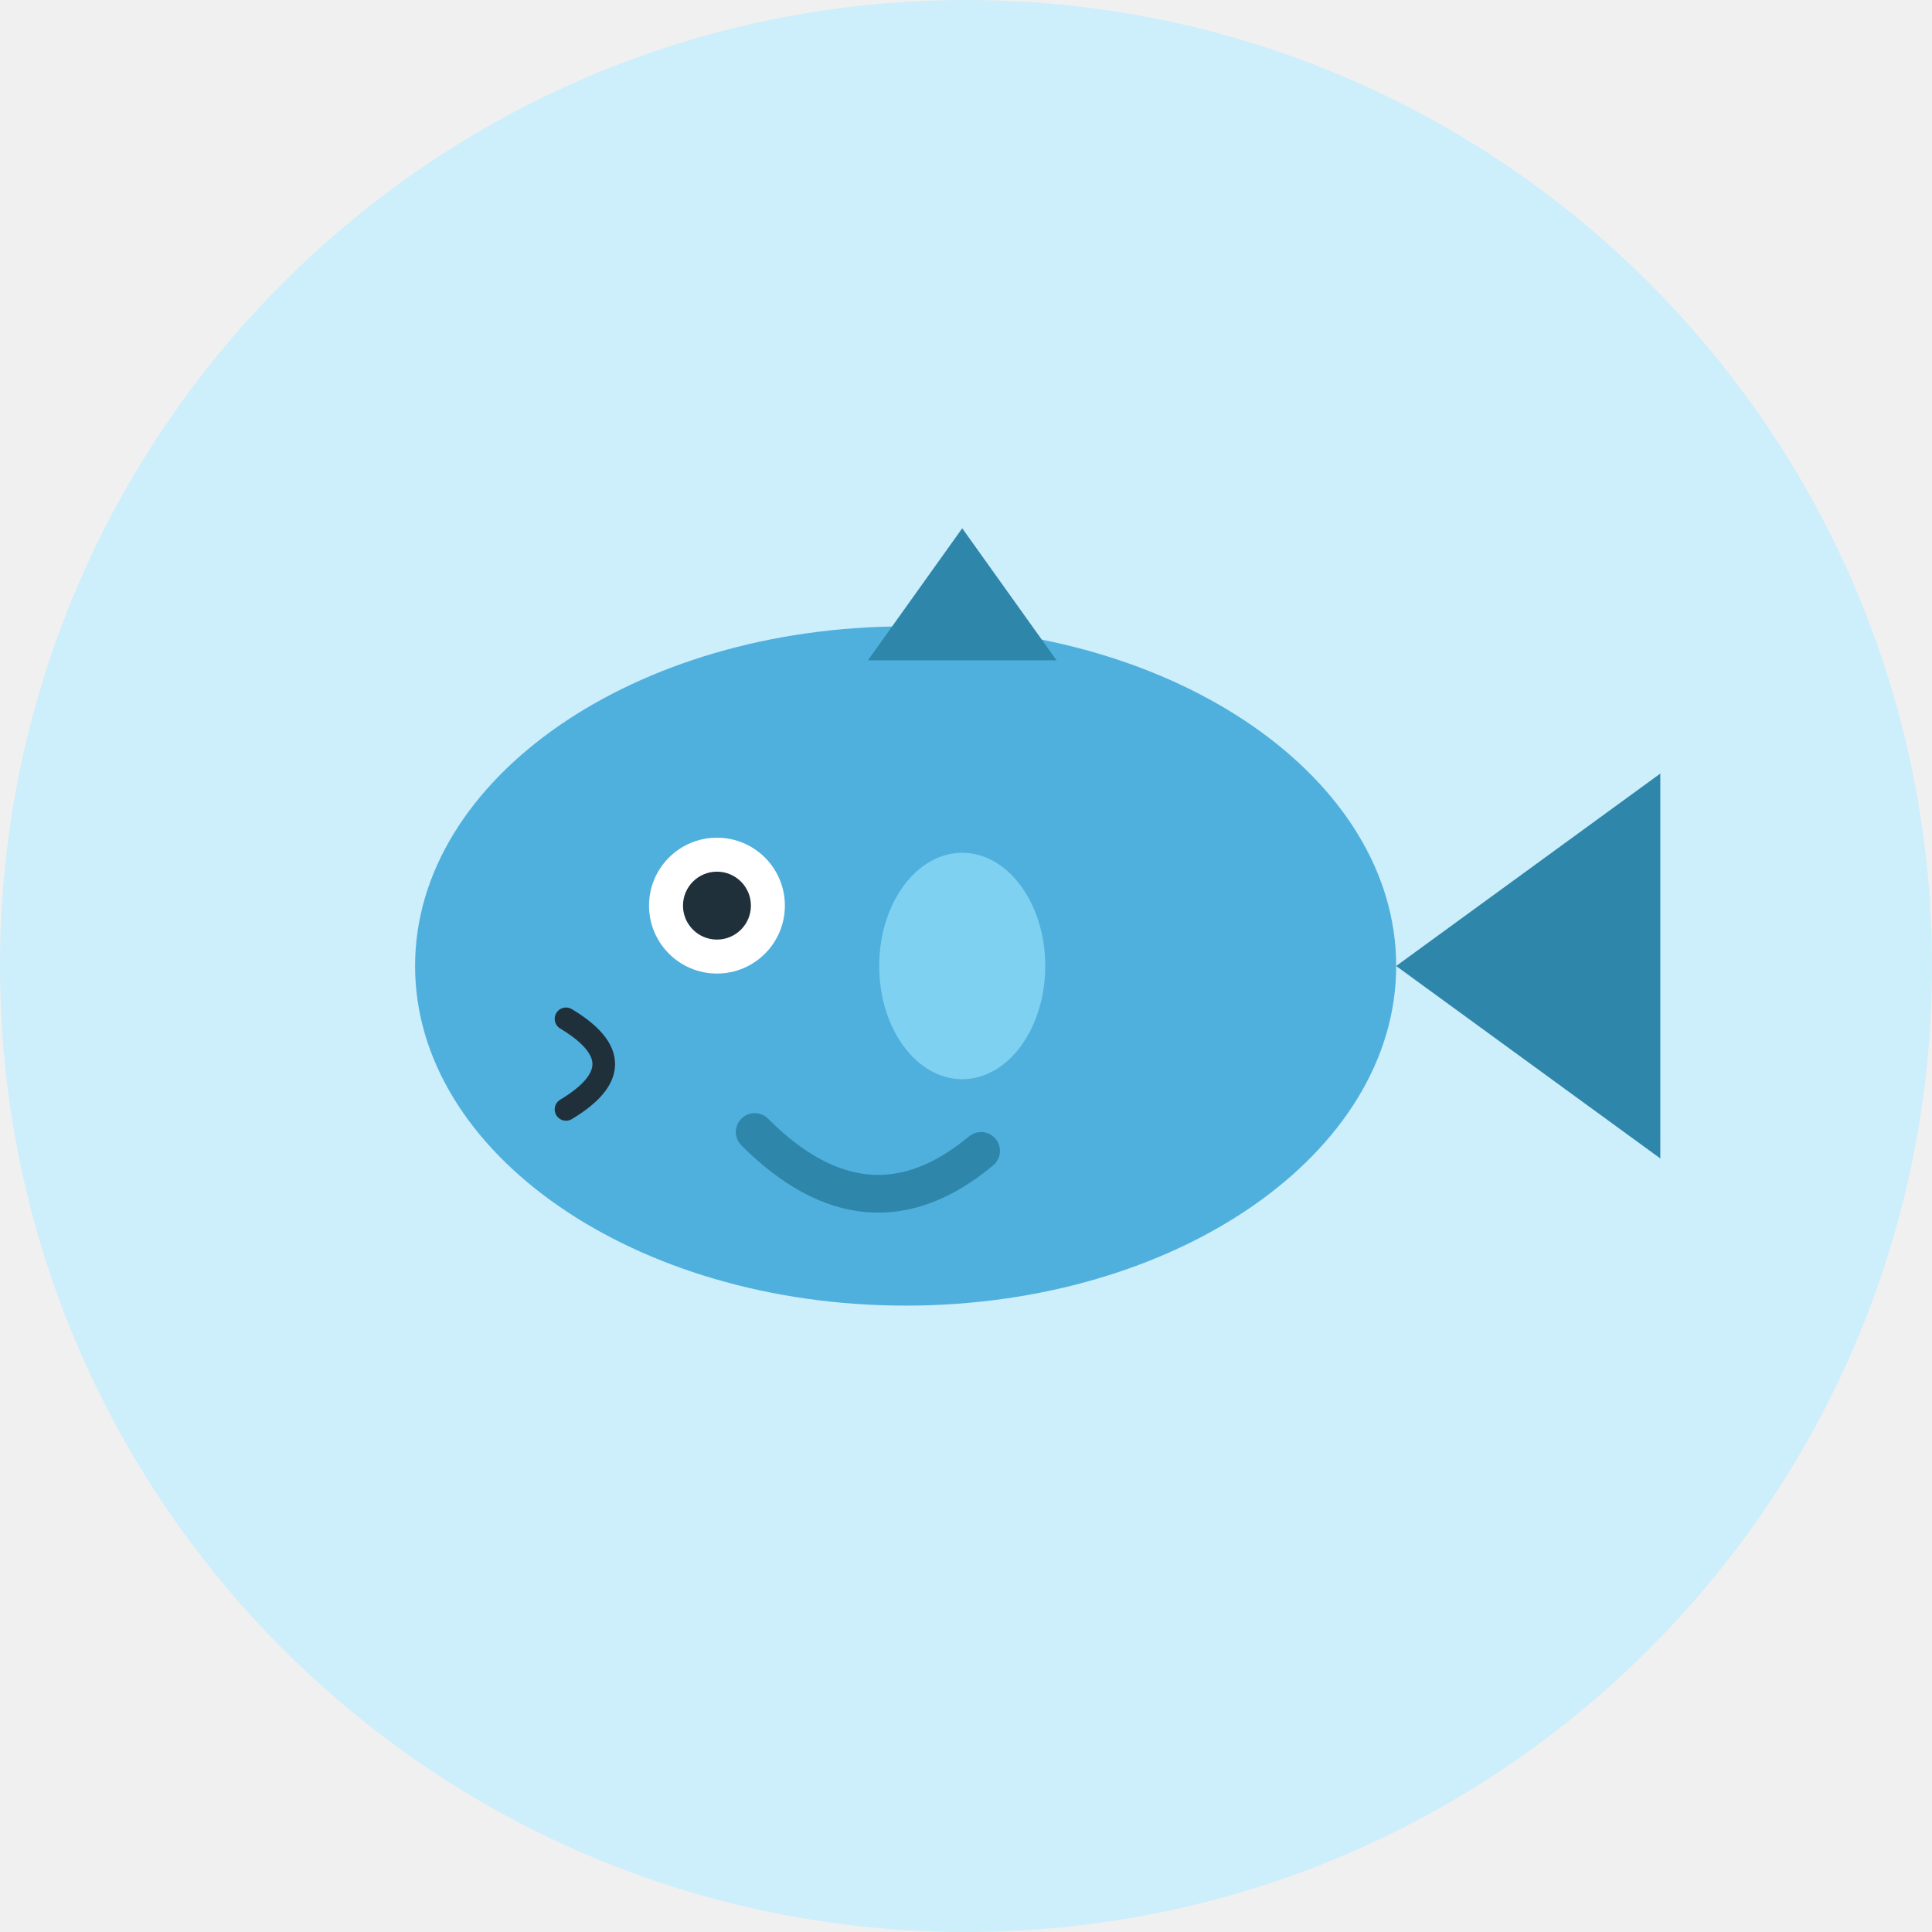
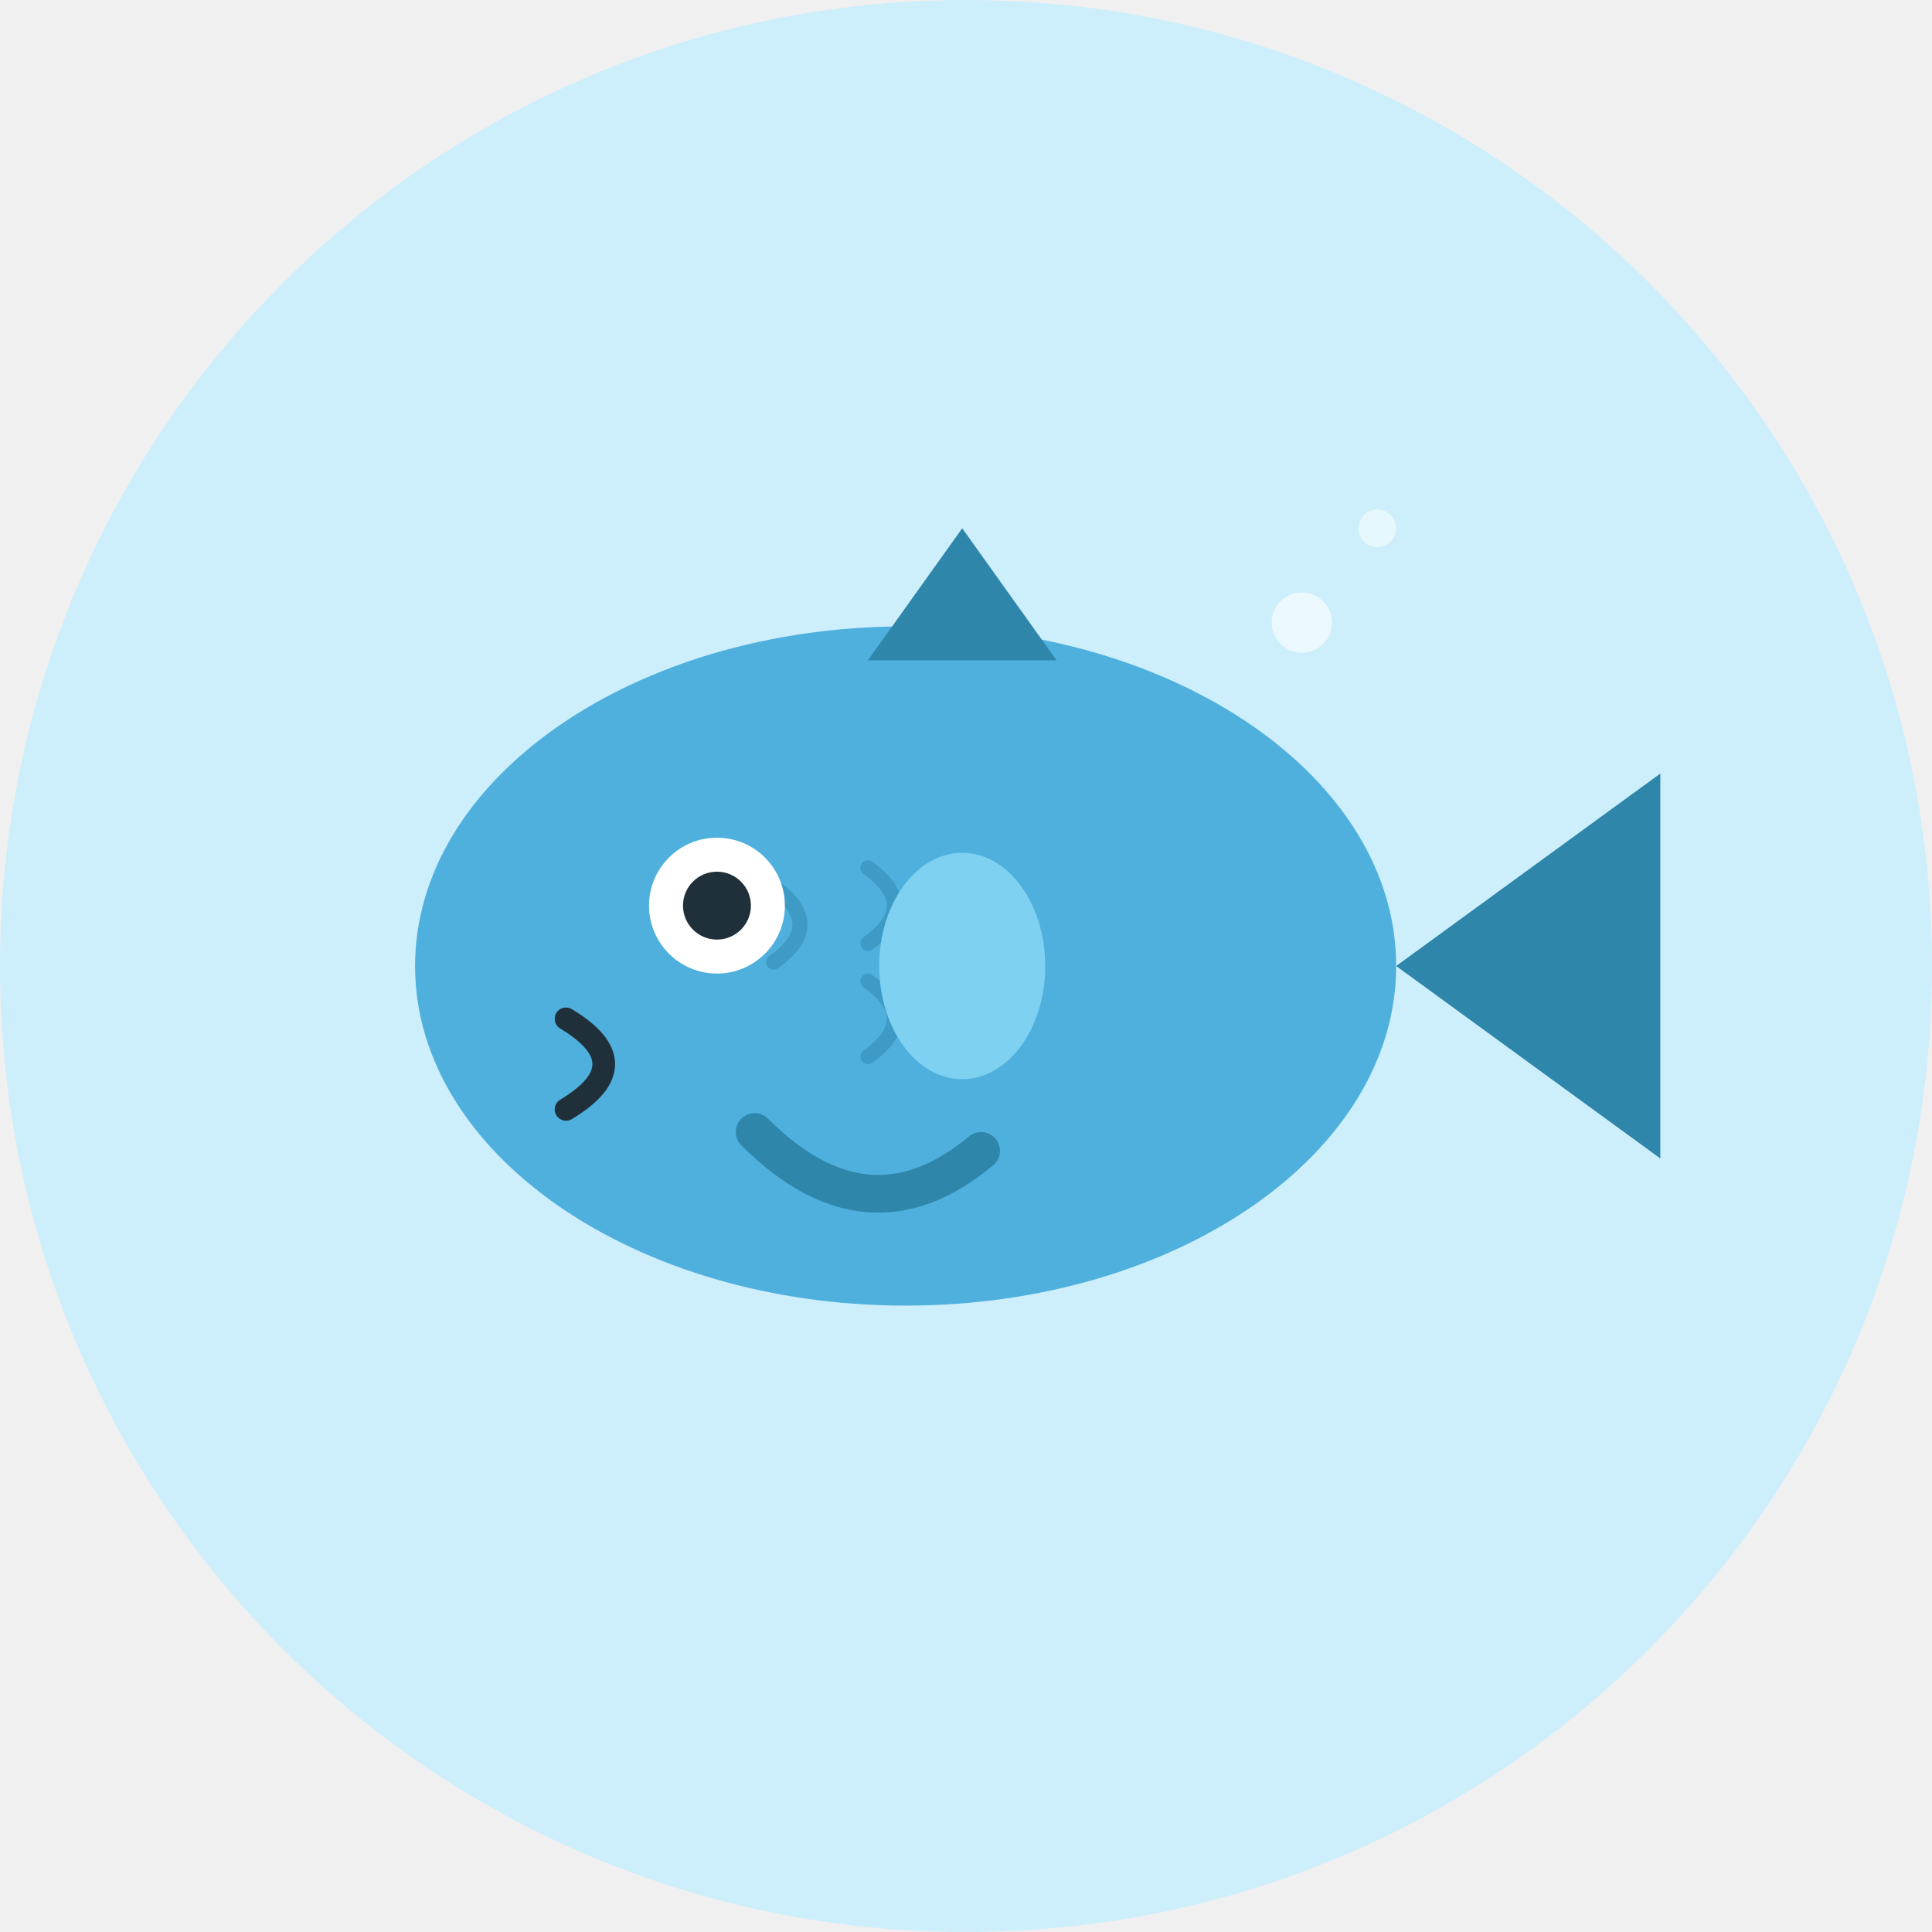
<svg xmlns="http://www.w3.org/2000/svg" width="512" height="512" viewBox="0 0 512 512">
  <circle cx="256" cy="256" r="256" fill="#CDEEFB" />
  <polygon points="370,256 440,205 440,307" fill="#2E86AB" />
  <ellipse cx="240" cy="256" rx="130" ry="90" fill="#4FB0DE" />
  <polygon points="230,175 280,175 255,140" fill="#2E86AB" />
  <path d="M 200 300 q 30 30 60 5" fill="none" stroke="#2E86AB" stroke-width="10" stroke-linecap="round" />
+   <path d="M 205 235 q 14 10 0 20" fill="none" stroke="#2E86AB" stroke-width="4" stroke-linecap="round" opacity="0.5" />
+   <path d="M 230 230 q 14 10 0 20" fill="none" stroke="#2E86AB" stroke-width="4" stroke-linecap="round" opacity="0.5" />
+   <path d="M 230 260 q 14 10 0 20" fill="none" stroke="#2E86AB" stroke-width="4" stroke-linecap="round" opacity="0.5" />
  <circle cx="190" cy="240" r="18" fill="#FFFFFF" />
  <circle cx="190" cy="240" r="9" fill="#20303A" />
  <path d="M 150 270 q 20 12 0 24" fill="none" stroke="#20303A" stroke-width="6" stroke-linecap="round" />
  <ellipse cx="255" cy="256" rx="22" ry="30" fill="#7ED1F0" />
+   <circle cx="345" cy="165" r="8" fill="#FFFFFF" opacity="0.6" />
+   <circle cx="365" cy="140" r="5" fill="#FFFFFF" opacity="0.5" />
</svg>
